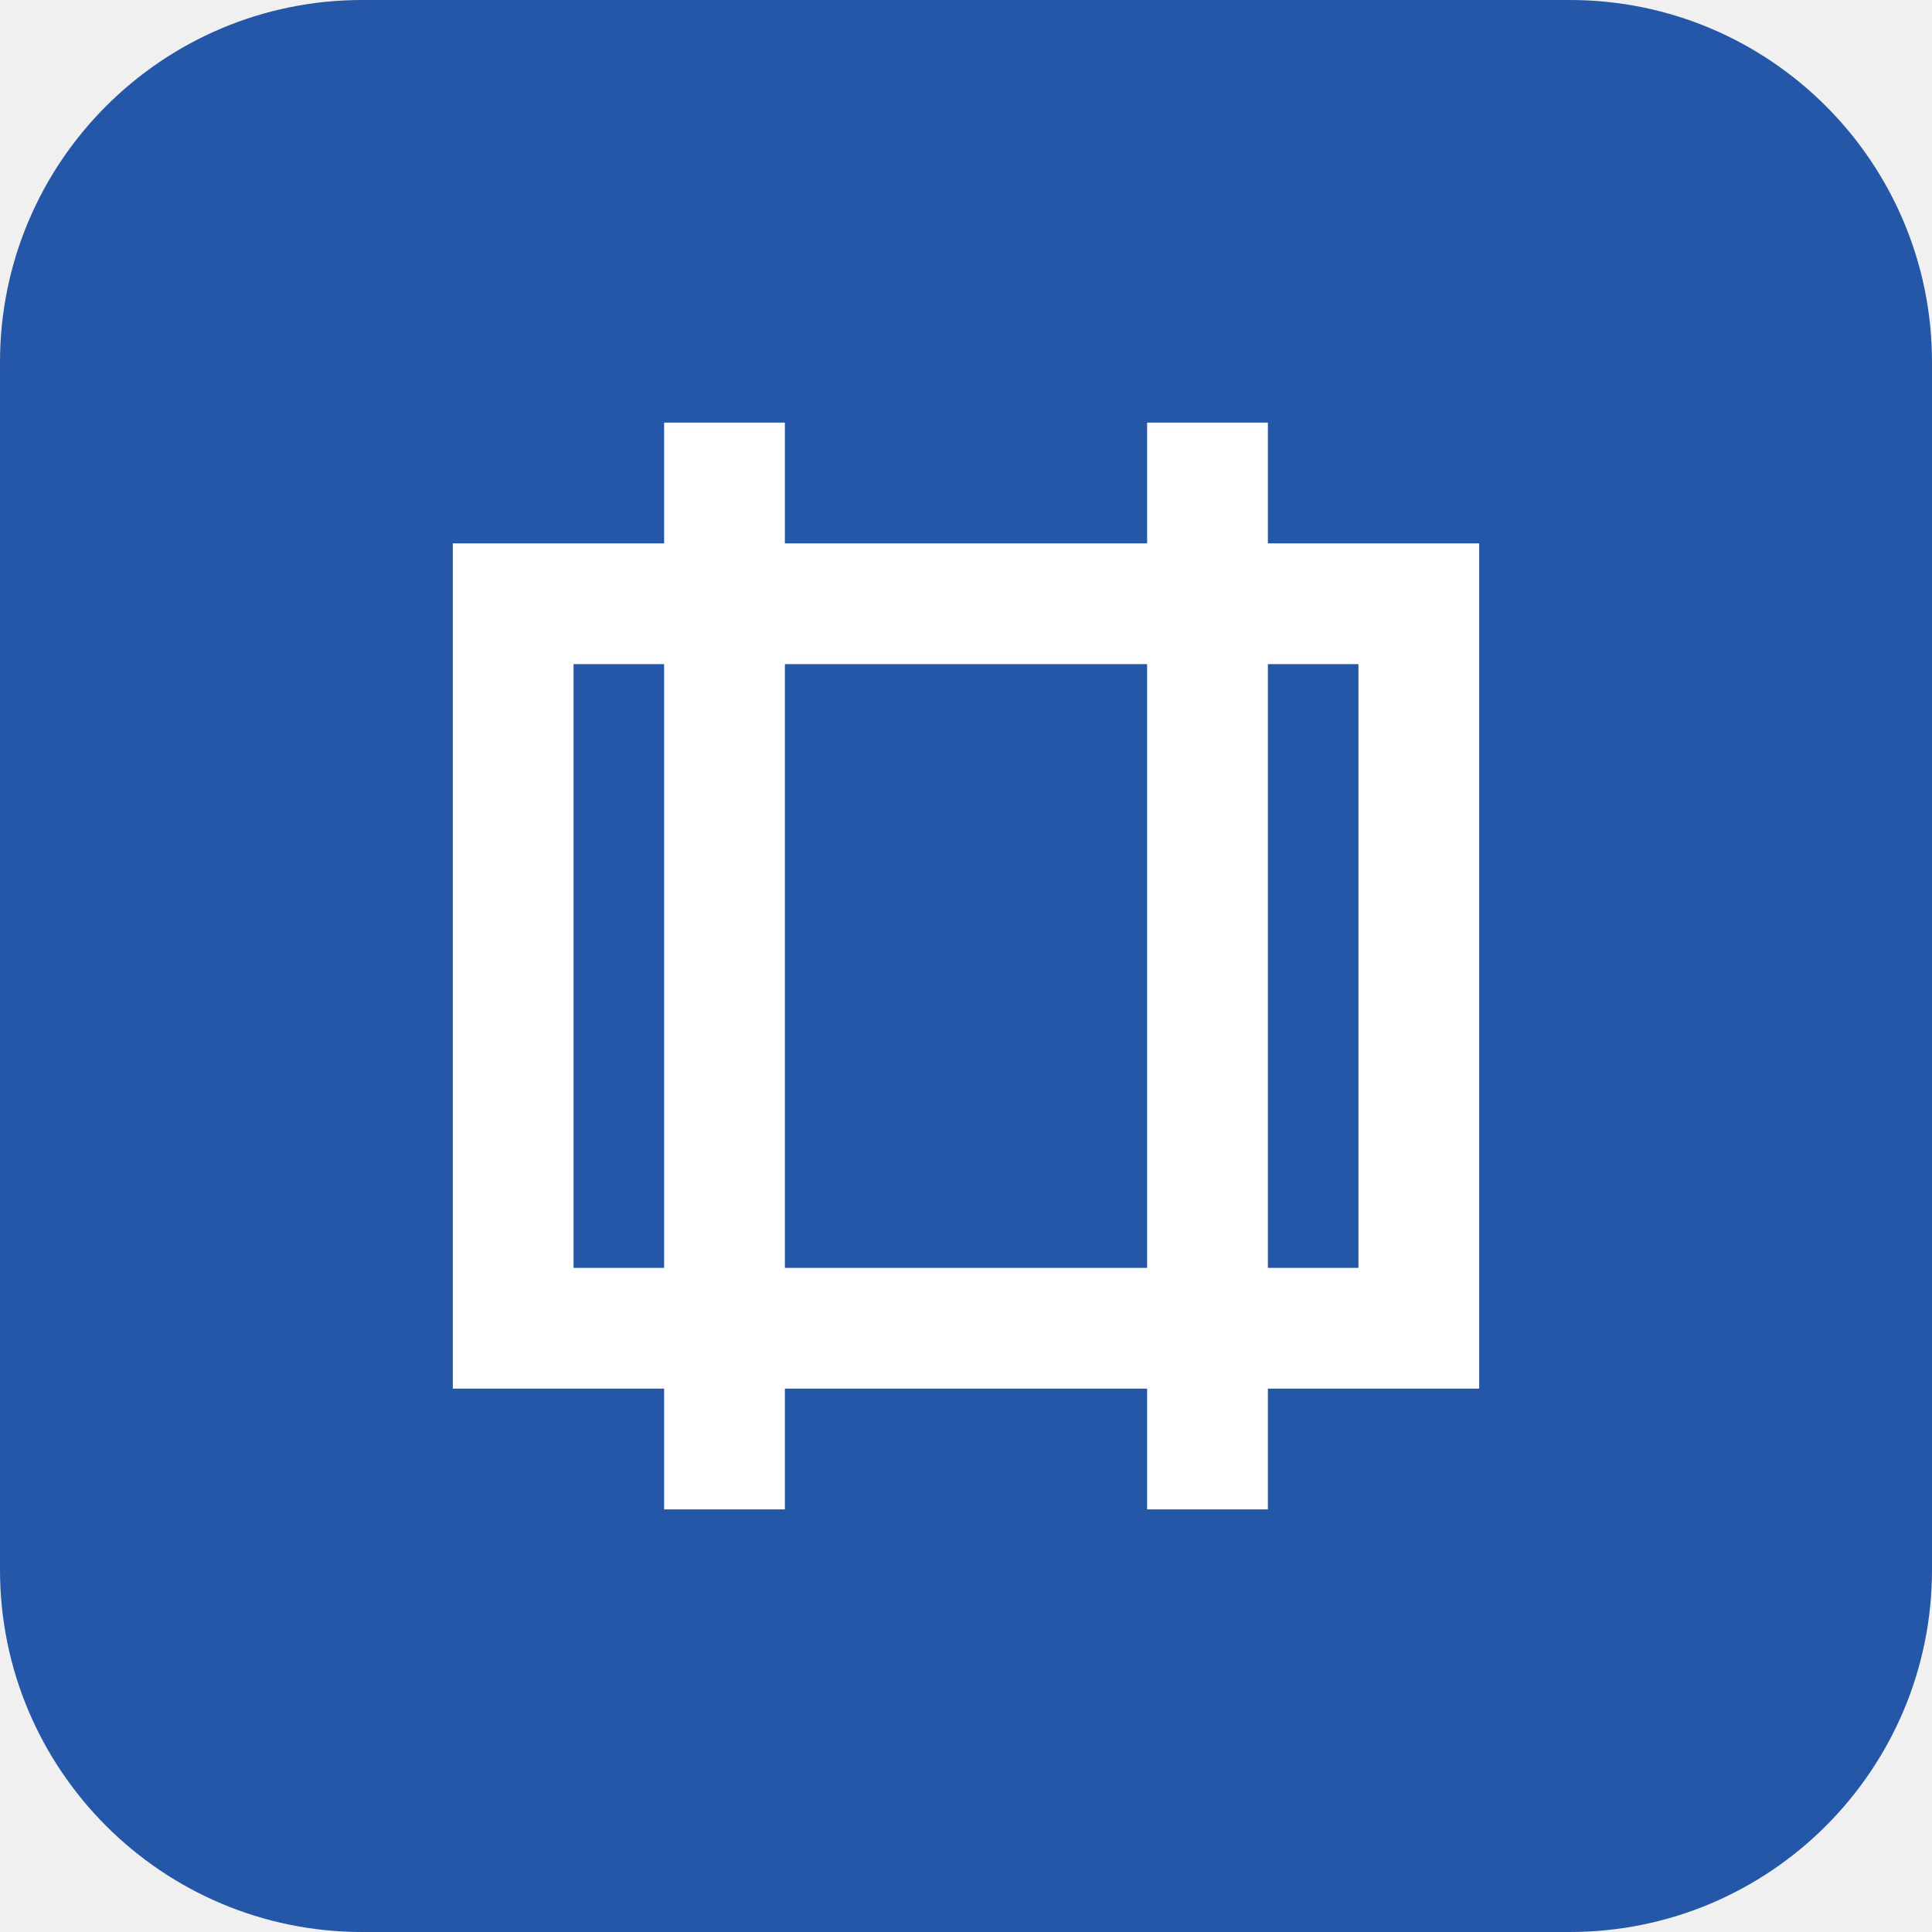
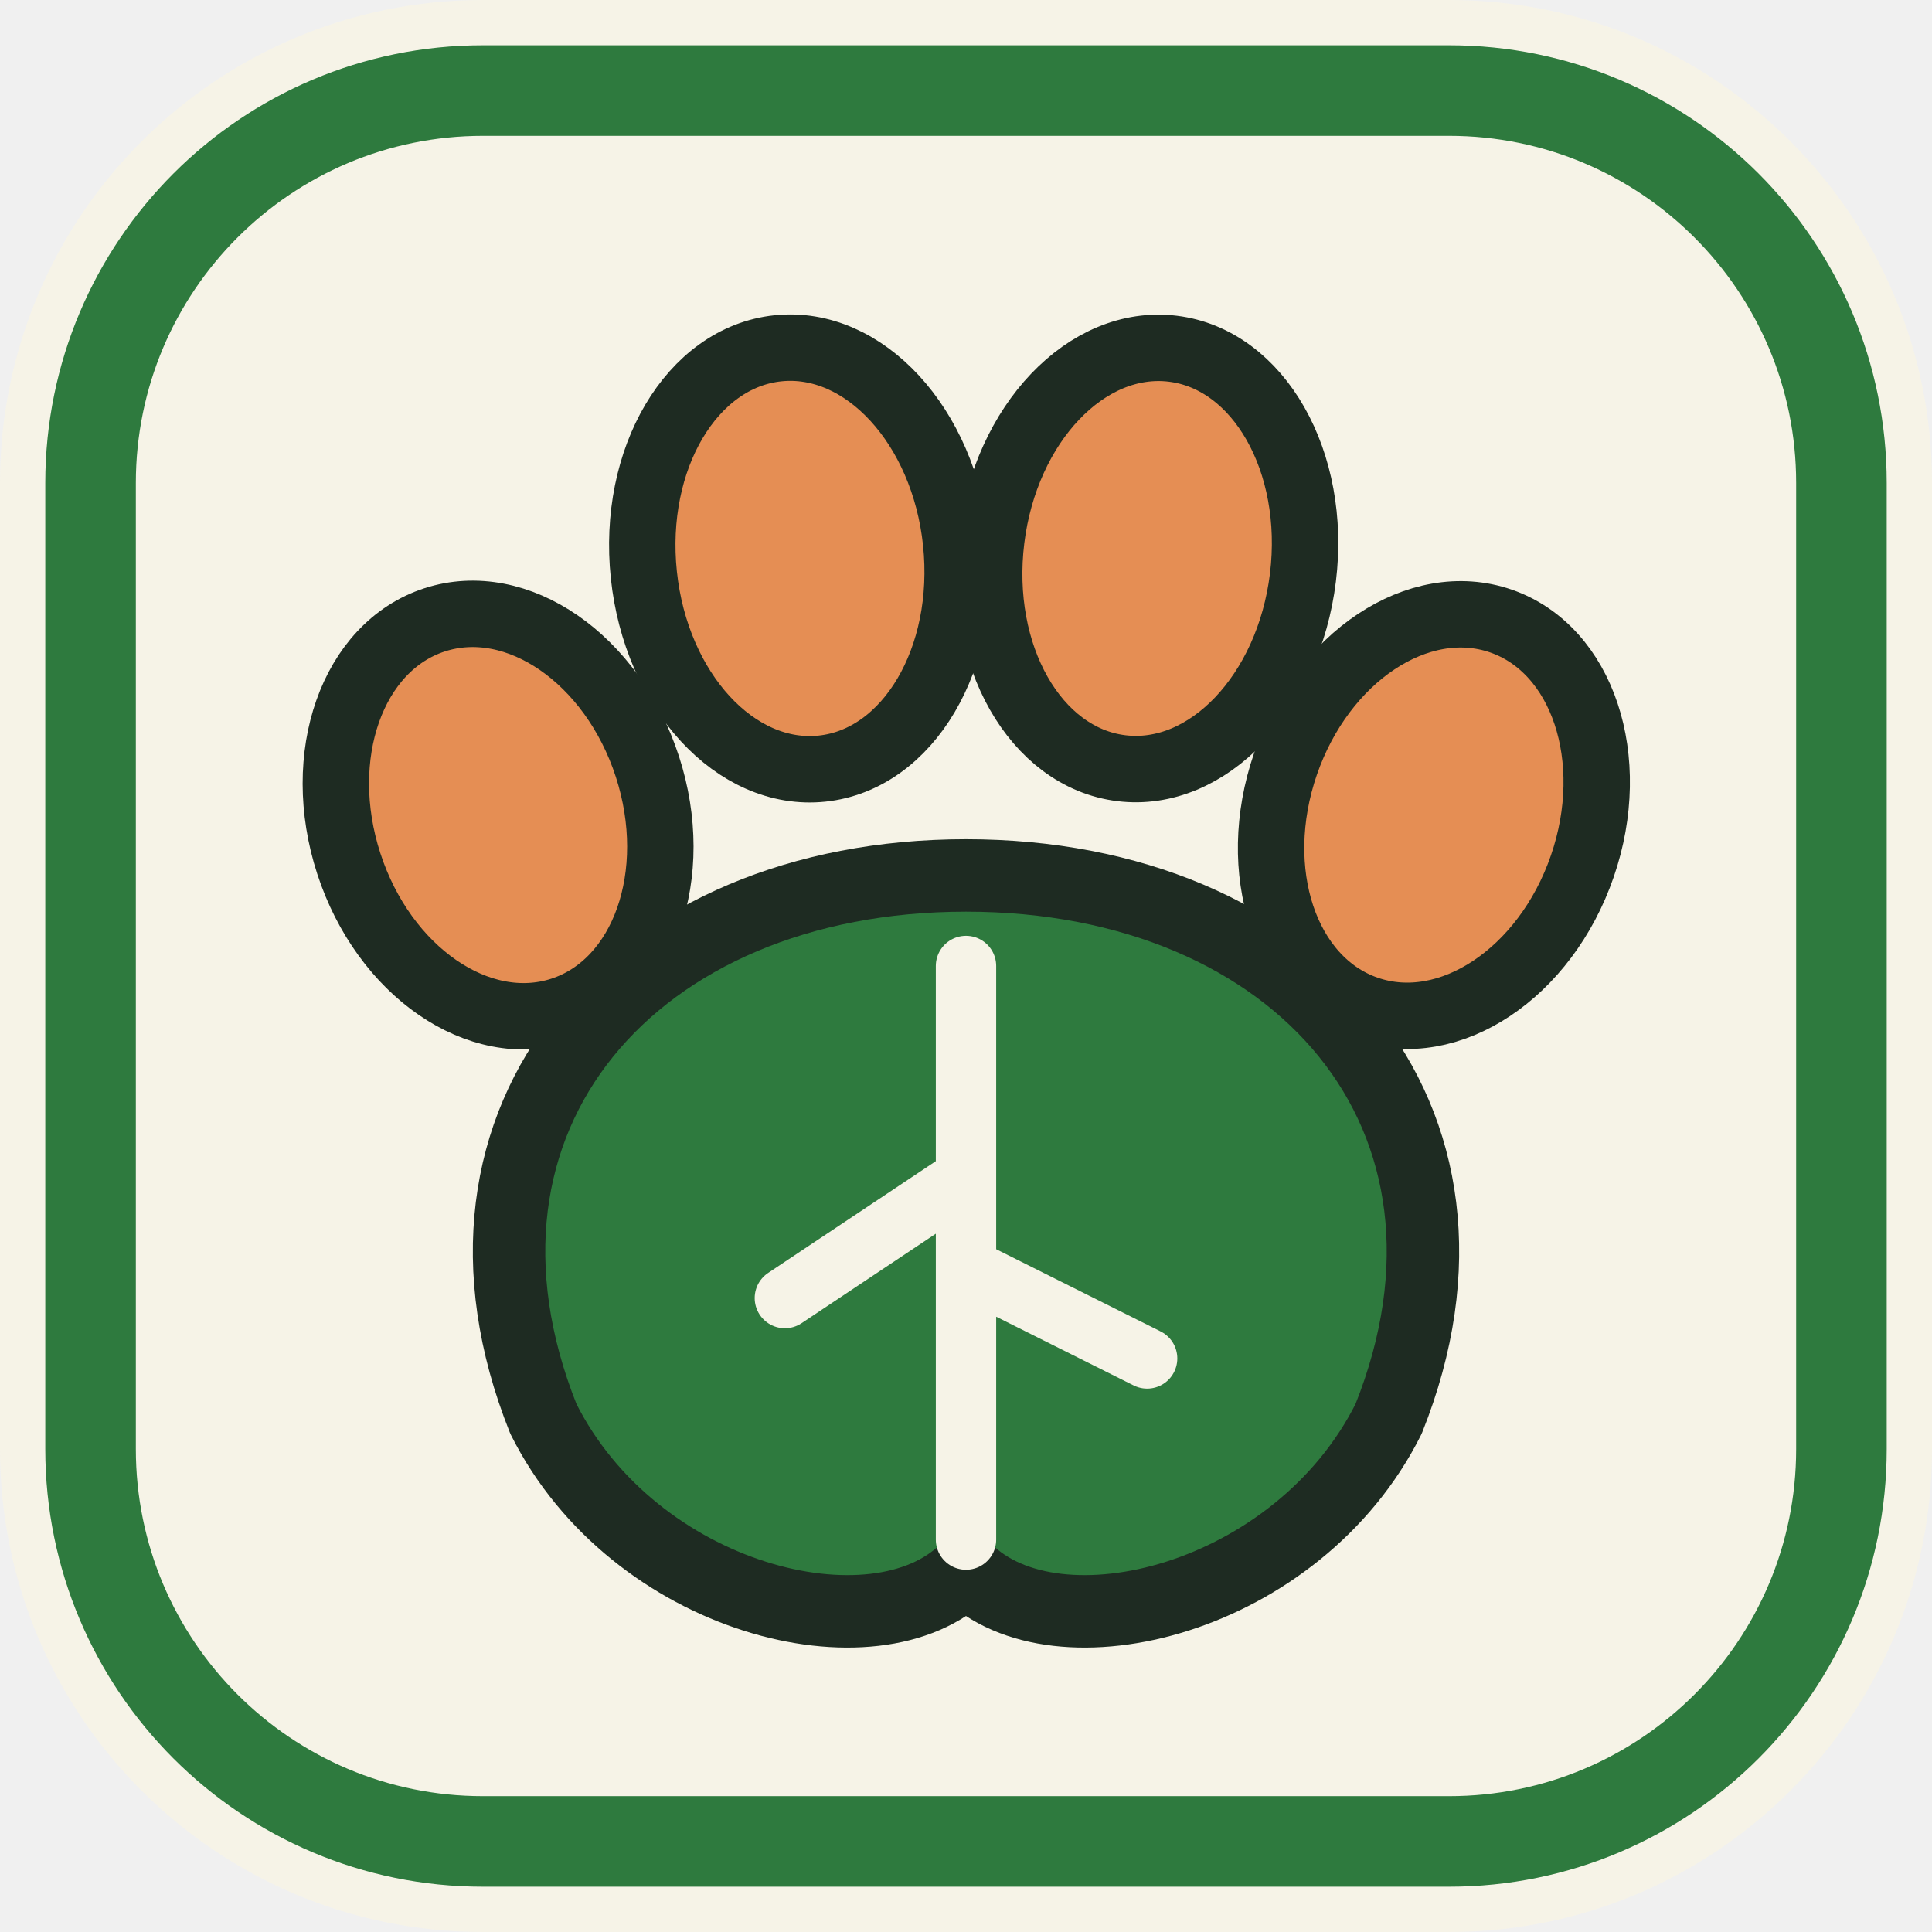
- <svg xmlns="http://www.w3.org/2000/svg" viewBox="0 0 64 64">
-   <rect width="64" height="64" rx="12" fill="#2457a7" />
-   <path d="M17 20h30v24H17zM24 14v36M40 14v36" fill="none" stroke="#fff" stroke-width="4" />
+ <svg xmlns="http://www.w3.org/2000/svg" viewBox="0 0 64 64" role="img" aria-label="Willow Paws Vet Clinic">
+   <rect width="64" height="64" rx="16" fill="#F6F3E7" />
+   <rect x="3" y="3" width="58" height="58" rx="13" fill="none" stroke="#2E7A3E" stroke-width="3" />
+   <ellipse cx="16.5" cy="27" rx="5.2" ry="6.8" transform="rotate(-18 16.5 27)" fill="#E58E54" stroke="#1E2B22" stroke-width="2.2" />
+   <ellipse cx="26.5" cy="18.5" rx="5.2" ry="7" transform="rotate(-6 26.5 18.5)" fill="#E58E54" stroke="#1E2B22" stroke-width="2.2" />
+   <ellipse cx="38" cy="18.5" rx="5.2" ry="7" transform="rotate(7 38 18.5)" fill="#E58E54" stroke="#1E2B22" stroke-width="2.2" />
+   <ellipse cx="47.5" cy="27" rx="5.2" ry="6.8" transform="rotate(19 47.5 27)" fill="#E58E54" stroke="#1E2B22" stroke-width="2.2" />
+   <path d="M32 29 C43 29, 50 37, 46 47 C43 53, 35 55, 32 52 C29 55, 21 53, 18 47 C14 37, 21 29, 32 29 Z" fill="#2E7A3E" stroke="#1E2B22" stroke-width="2.4" stroke-linejoin="round" />
+   <path d="M32 32 C32 38, 32 45, 32 51 M32 39 L26 43 M32 42 L38 45" fill="none" stroke="#F6F3E7" stroke-width="2" stroke-linecap="round" />
</svg>
